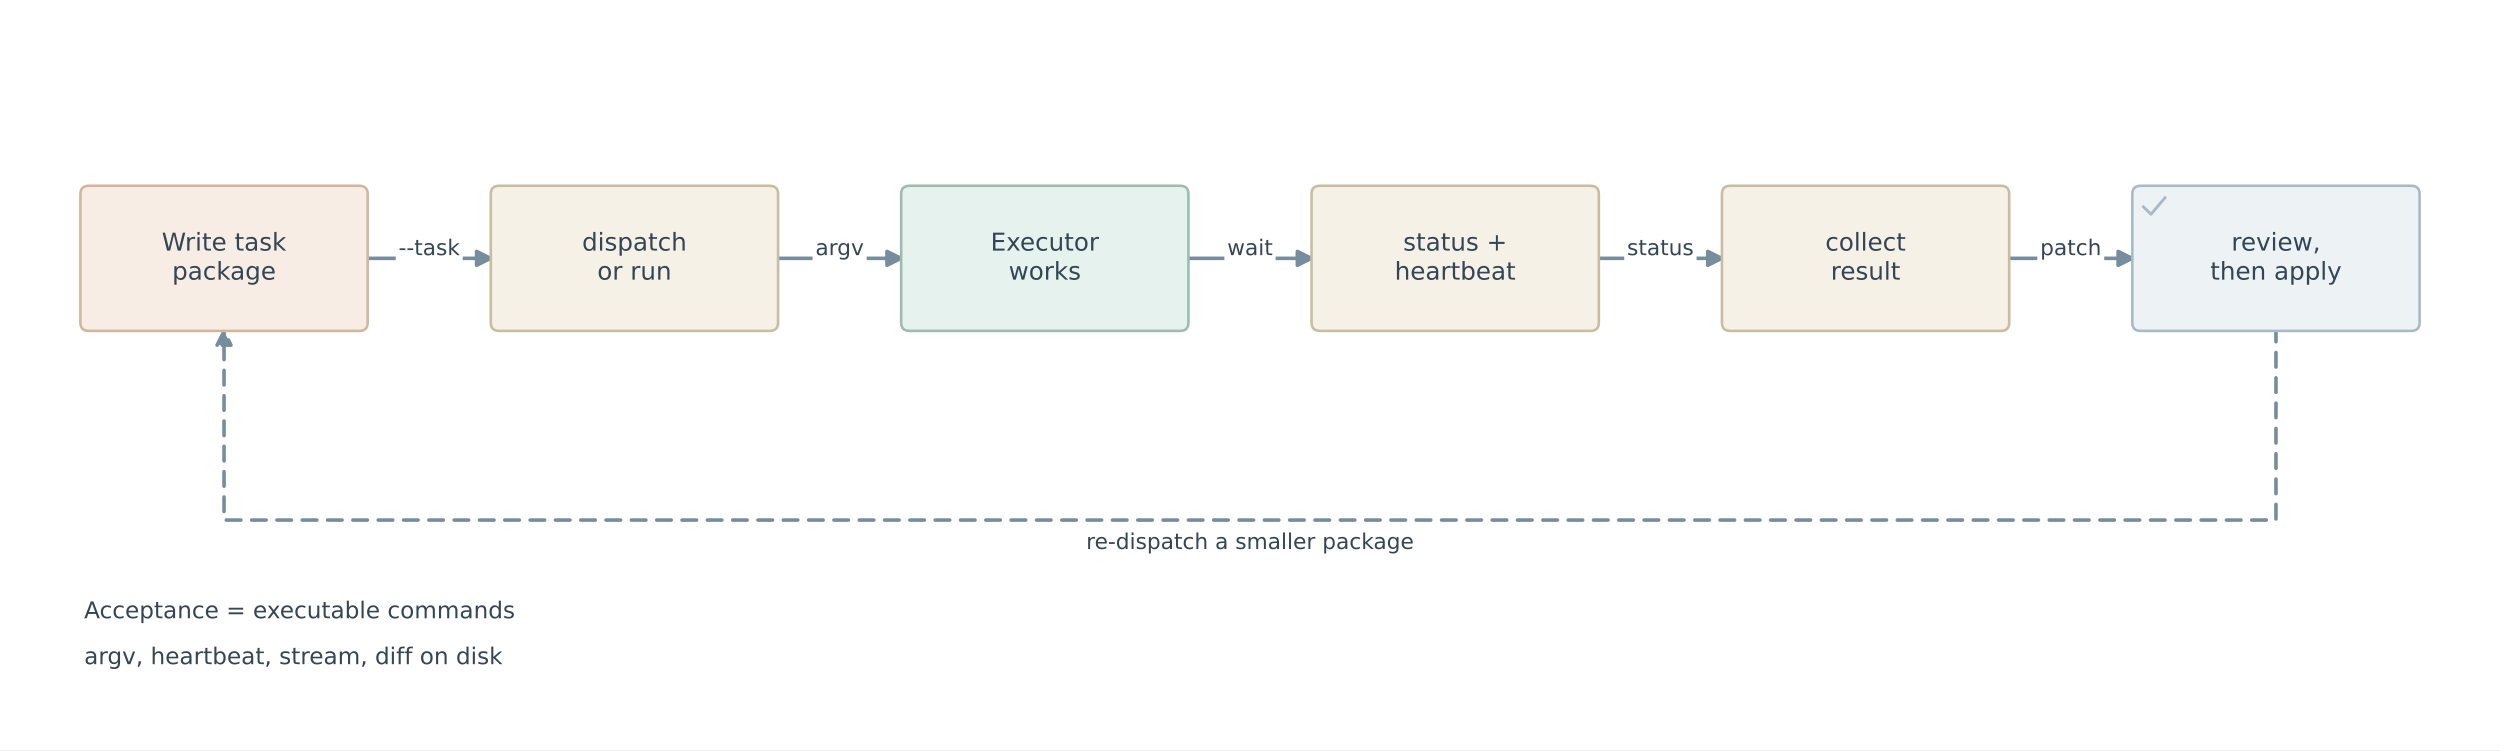
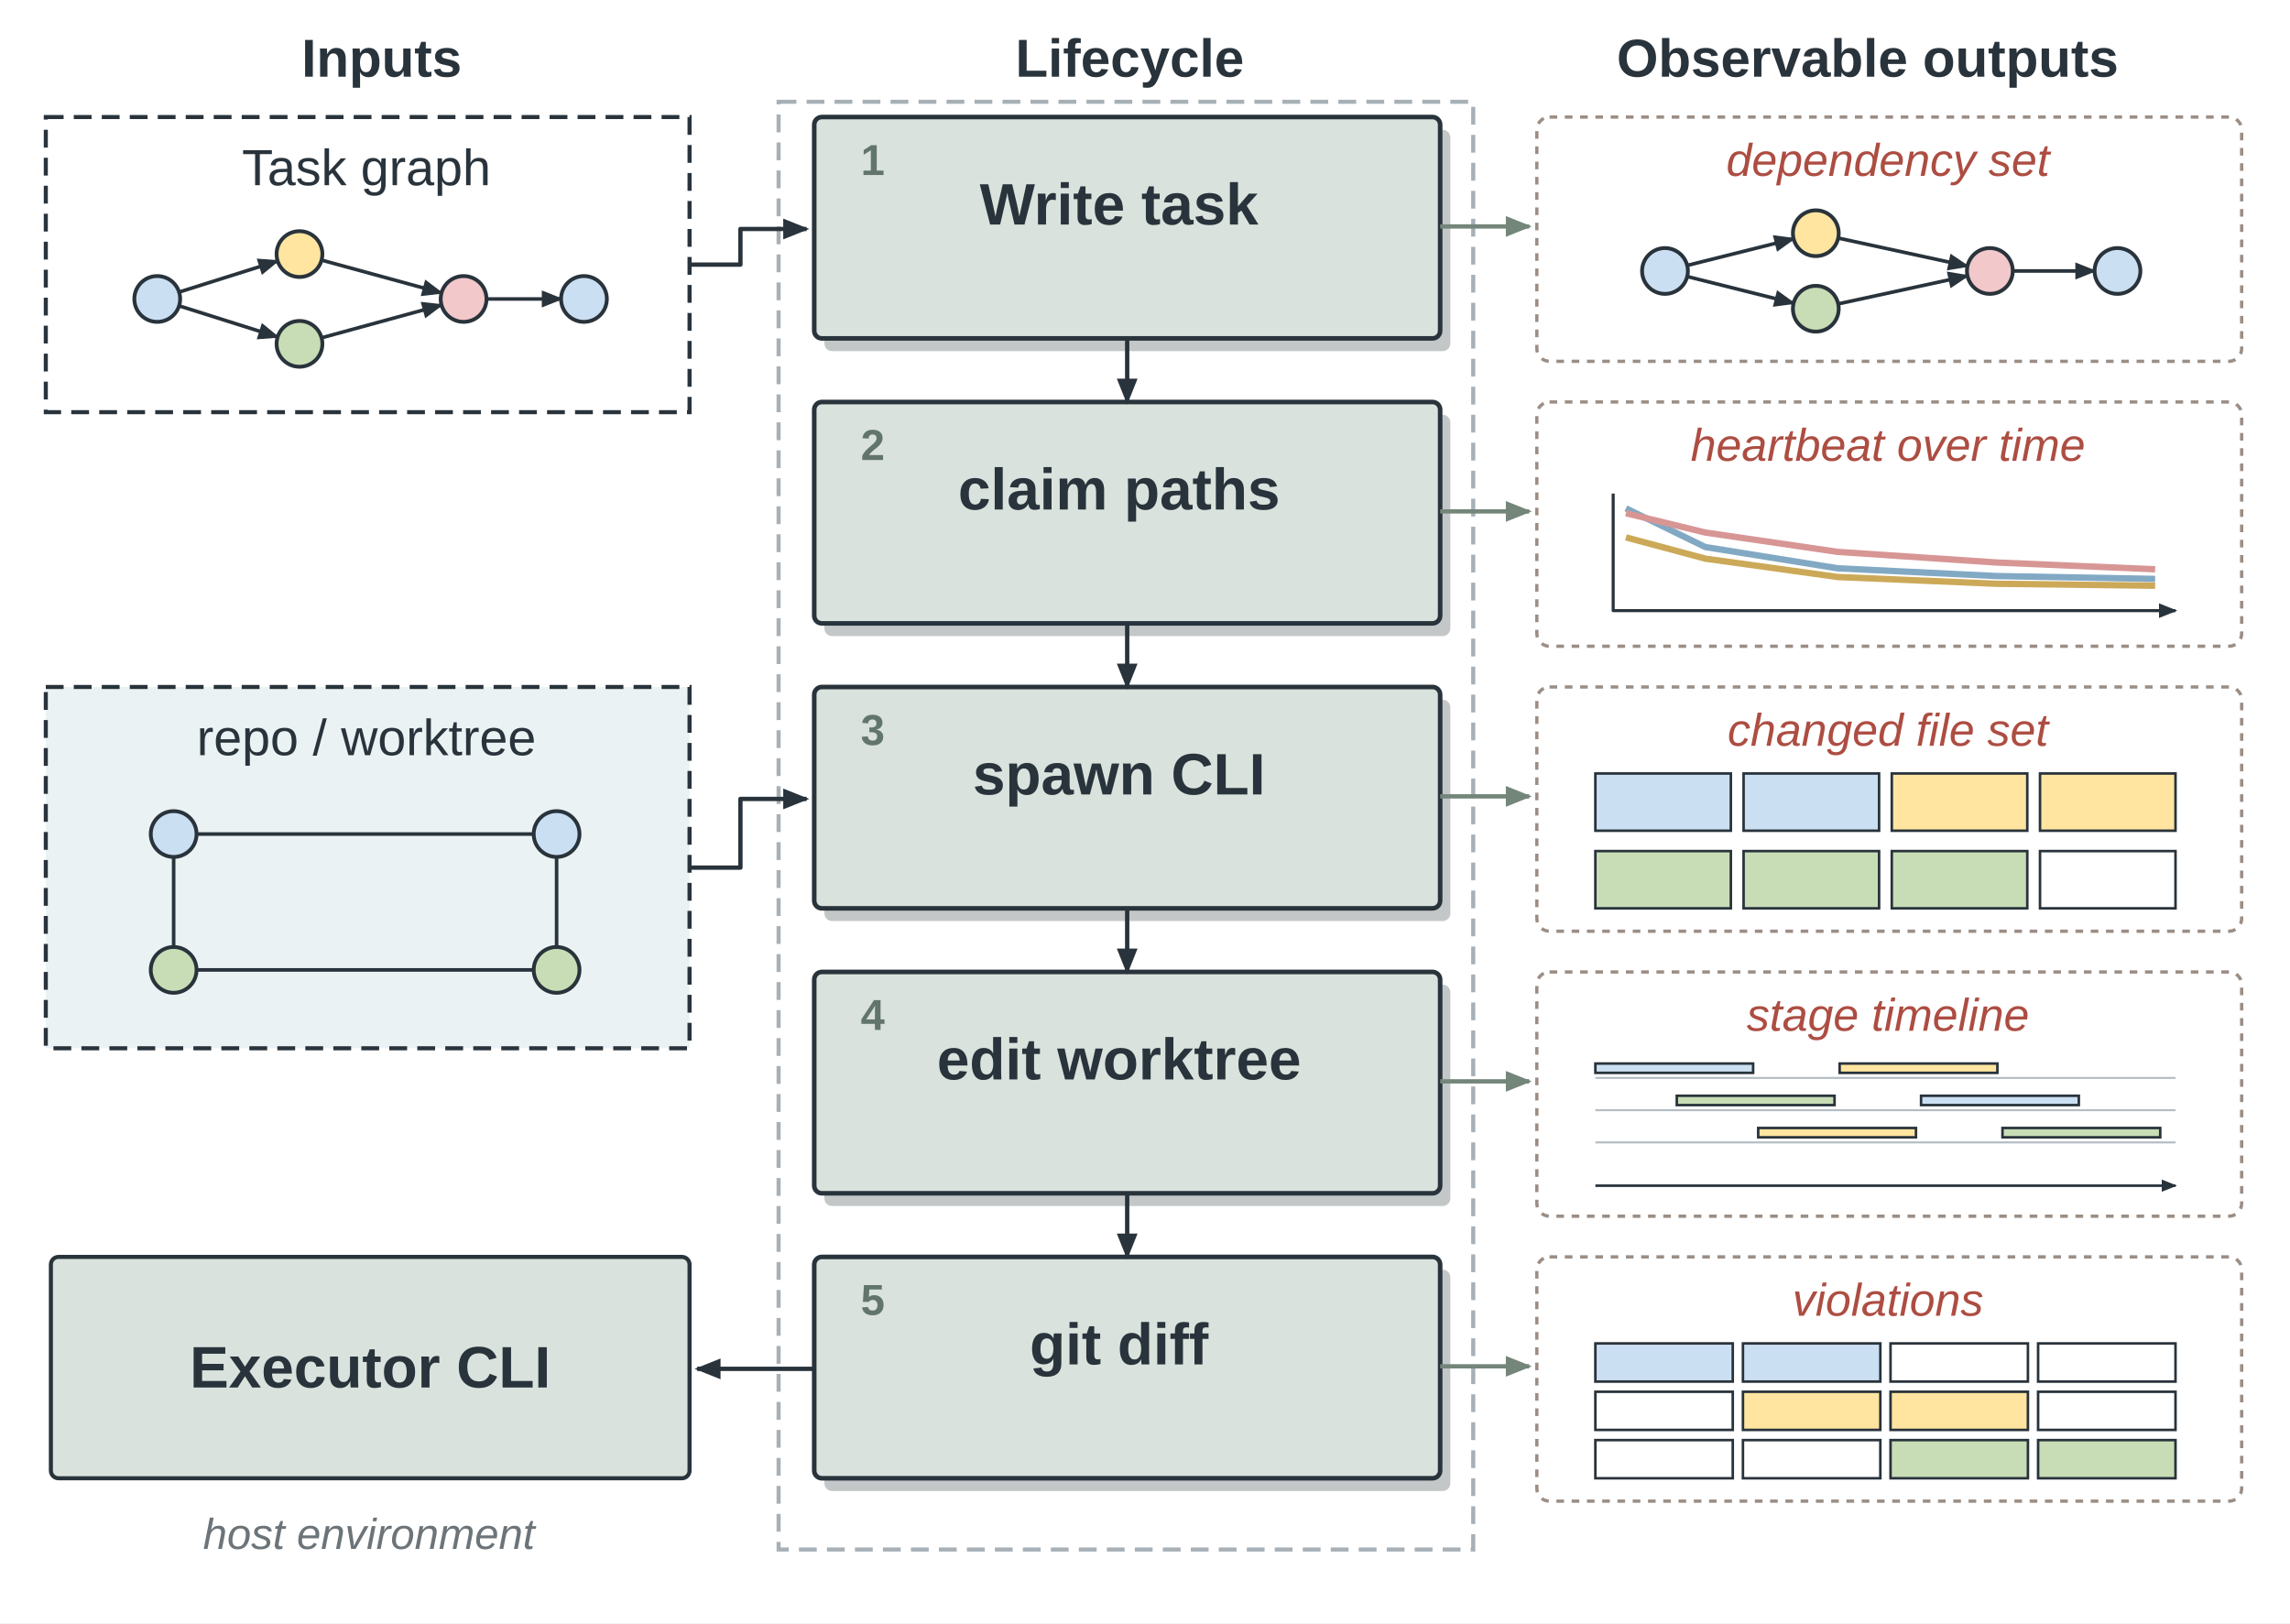
- <svg xmlns="http://www.w3.org/2000/svg" width="864pt" height="259.2pt" viewBox="0 0 864 259.2" version="1.1">
+ <svg xmlns="http://www.w3.org/2000/svg" viewBox="0 0 900 638" width="468pt" height="331.76pt" data-vivid-architecture="1" font-family="Arial, sans-serif" font-size="18" fill="#29333b">
  <defs>
-     <style type="text/css">*{stroke-linejoin: round; stroke-linecap: butt}</style>
+     <marker id="arrow-29333b" viewBox="0 0 10 8" refX="9" refY="4" markerWidth="6" markerHeight="5" orient="auto-start-reverse" markerUnits="strokeWidth">
+       <path d="M0 0 L10 4 L0 8 Z" fill="#29333b" />
+     </marker>
+     <marker id="arrow-74857a" viewBox="0 0 10 8" refX="9" refY="4" markerWidth="6" markerHeight="5" orient="auto-start-reverse" markerUnits="strokeWidth">
+       <path d="M0 0 L10 4 L0 8 Z" fill="#74857a" />
+     </marker>
  </defs>
-   <g id="figure_1">
-     <g id="patch_1">
-       <path d="M 0 259.2  L 864 259.2  L 864 0  L 0 0  z " style="fill: #ffffff" />
-     </g>
-     <g id="axes_1">
-       <g id="patch_2">
-         <path d="M 125.778 89.283  L 169.508 89.283  " clip-path="url(#pcefa4dbaf6)" style="fill: none; stroke: #758d9c; stroke-width: 1.25; stroke-linecap: round" />
-         <path d="M 164.708 86.883  L 169.508 89.283  L 164.708 91.683  z " clip-path="url(#pcefa4dbaf6)" style="fill: #758d9c; stroke: #758d9c; stroke-width: 1.25; stroke-linecap: round" />
-       </g>
-       <g id="patch_3">
-         <path d="M 267.607 89.283  L 311.337 89.283  " clip-path="url(#pcefa4dbaf6)" style="fill: none; stroke: #758d9c; stroke-width: 1.25; stroke-linecap: round" />
-         <path d="M 306.537 86.883  L 311.337 89.283  L 306.537 91.683  z " clip-path="url(#pcefa4dbaf6)" style="fill: #758d9c; stroke: #758d9c; stroke-width: 1.25; stroke-linecap: round" />
-       </g>
-       <g id="patch_4">
-         <path d="M 409.436 89.283  L 453.166 89.283  " clip-path="url(#pcefa4dbaf6)" style="fill: none; stroke: #758d9c; stroke-width: 1.25; stroke-linecap: round" />
-         <path d="M 448.366 86.883  L 453.166 89.283  L 448.366 91.683  z " clip-path="url(#pcefa4dbaf6)" style="fill: #758d9c; stroke: #758d9c; stroke-width: 1.25; stroke-linecap: round" />
-       </g>
-       <g id="patch_5">
-         <path d="M 551.265 89.283  L 594.995 89.283  " clip-path="url(#pcefa4dbaf6)" style="fill: none; stroke: #758d9c; stroke-width: 1.25; stroke-linecap: round" />
-         <path d="M 590.195 86.883  L 594.995 89.283  L 590.195 91.683  z " clip-path="url(#pcefa4dbaf6)" style="fill: #758d9c; stroke: #758d9c; stroke-width: 1.25; stroke-linecap: round" />
-       </g>
-       <g id="patch_6">
-         <path d="M 693.094 89.283  L 736.824 89.283  " clip-path="url(#pcefa4dbaf6)" style="fill: none; stroke: #758d9c; stroke-width: 1.25; stroke-linecap: round" />
-         <path d="M 732.024 86.883  L 736.824 89.283  L 732.024 91.683  z " clip-path="url(#pcefa4dbaf6)" style="fill: #758d9c; stroke: #758d9c; stroke-width: 1.25; stroke-linecap: round" />
-       </g>
-       <g id="patch_7">
-         <path d="M 786.572 113.084  L 786.572 179.729  L 77.428 179.729  L 77.428 114.482  " clip-path="url(#pcefa4dbaf6)" style="fill: none; stroke-dasharray: 5,3.75; stroke-dashoffset: 0; stroke: #758d9c; stroke-width: 1.25; stroke-linecap: round" />
-         <path d="M 75.028 119.282  L 77.428 114.482  L 79.828 119.282  z " clip-path="url(#pcefa4dbaf6)" style="fill: #758d9c; stroke-dasharray: 5,3.75; stroke-dashoffset: 0; stroke: #758d9c; stroke-width: 1.25; stroke-linecap: round" />
-       </g>
-       <g id="patch_8">
-         <path d="M 30.689 114.354  L 124.167 114.354  Q 127.068 114.354 127.068 111.498  L 127.068 67.068  Q 127.068 64.212 124.167 64.212  L 30.689 64.212  Q 27.788 64.212 27.788 67.068  L 27.788 111.498  Q 27.788 114.354 30.689 114.354  z " clip-path="url(#pcefa4dbaf6)" style="fill: #f8ede4; stroke: #d3b69e; stroke-width: 0.9; stroke-linejoin: miter" />
-       </g>
-       <g id="patch_9">
-         <path d="M 172.518 114.354  L 265.996 114.354  Q 268.897 114.354 268.897 111.498  L 268.897 67.068  Q 268.897 64.212 265.996 64.212  L 172.518 64.212  Q 169.616 64.212 169.616 67.068  L 169.616 111.498  Q 169.616 114.354 172.518 114.354  z " clip-path="url(#pcefa4dbaf6)" style="fill: #f6f1e6; stroke: #c9bd9f; stroke-width: 0.9; stroke-linejoin: miter" />
-       </g>
-       <g id="patch_10">
-         <path d="M 314.346 114.354  L 407.825 114.354  Q 410.726 114.354 410.726 111.498  L 410.726 67.068  Q 410.726 64.212 407.825 64.212  L 314.346 64.212  Q 311.445 64.212 311.445 67.068  L 311.445 111.498  Q 311.445 114.354 314.346 114.354  z " clip-path="url(#pcefa4dbaf6)" style="fill: #e6f2ee; stroke: #9dbcaf; stroke-width: 0.9; stroke-linejoin: miter" />
-       </g>
-       <g id="patch_11">
-         <path d="M 456.175 114.354  L 549.654 114.354  Q 552.555 114.354 552.555 111.498  L 552.555 67.068  Q 552.555 64.212 549.654 64.212  L 456.175 64.212  Q 453.274 64.212 453.274 67.068  L 453.274 111.498  Q 453.274 114.354 456.175 114.354  z " clip-path="url(#pcefa4dbaf6)" style="fill: #f6f1e6; stroke: #c9bd9f; stroke-width: 0.9; stroke-linejoin: miter" />
-       </g>
-       <g id="patch_12">
-         <path d="M 598.004 114.354  L 691.482 114.354  Q 694.384 114.354 694.384 111.498  L 694.384 67.068  Q 694.384 64.212 691.482 64.212  L 598.004 64.212  Q 595.103 64.212 595.103 67.068  L 595.103 111.498  Q 595.103 114.354 598.004 114.354  z " clip-path="url(#pcefa4dbaf6)" style="fill: #f6f1e6; stroke: #c9bd9f; stroke-width: 0.9; stroke-linejoin: miter" />
-       </g>
-       <g id="patch_13">
-         <path d="M 739.833 114.354  L 833.311 114.354  Q 836.212 114.354 836.212 111.498  L 836.212 67.068  Q 836.212 64.212 833.311 64.212  L 739.833 64.212  Q 736.932 64.212 736.932 67.068  L 736.932 111.498  Q 736.932 114.354 739.833 114.354  z " clip-path="url(#pcefa4dbaf6)" style="fill: #edf2f5; stroke: #a7bac7; stroke-width: 0.9; stroke-linejoin: miter" />
-       </g>
-       <g id="text_1">
-         <text style="font-size: 8px; font-family: 'DejaVu Sans'; text-anchor: start; fill: #344655" x="29.077" y="213.672" transform="rotate(-0 29.07692 213.6715)">Acceptance = executable commands</text>
-       </g>
-       <g id="text_2">
-         <text style="font-size: 8px; font-family: 'DejaVu Sans'; text-anchor: start; fill: #344655" x="29.077" y="229.539" transform="rotate(-0 29.07692 229.5392)">argv, heartbeat, stream, diff on disk</text>
-       </g>
-       <g id="text_3">
-         <g id="patch_14">
-           <path d="M 136.768 90.714  L 159.916 90.714  L 159.916 81.505  L 136.768 81.505  z " style="fill: #ffffff" />
-         </g>
-         <text style="font-size: 7.5px; font-family: 'DejaVu Sans'; text-anchor: middle; fill: #344655" x="148.342" y="88.179" transform="rotate(-0 148.3422 88.17876)">--task</text>
-       </g>
-       <g id="text_4">
-         <g id="patch_15">
-           <path d="M 280.822 90.714  L 299.52 90.714  L 299.52 81.505  L 280.822 81.505  z " style="fill: #ffffff" />
-         </g>
-         <text style="font-size: 7.5px; font-family: 'DejaVu Sans'; text-anchor: middle; fill: #344655" x="290.171" y="88.179" transform="rotate(-0 290.1711 88.17876)">argv</text>
-       </g>
-       <g id="text_5">
-         <g id="patch_16">
-           <path d="M 423.148 90.714  L 440.852 90.714  L 440.852 81.505  L 423.148 81.505  z " style="fill: #ffffff" />
-         </g>
-         <text style="font-size: 7.5px; font-family: 'DejaVu Sans'; text-anchor: middle; fill: #344655" x="432" y="88.179" transform="rotate(-0 432 88.17876)">wait</text>
-       </g>
-       <g id="text_6">
-         <g id="patch_17">
-           <path d="M 561.332 90.714  L 586.326 90.714  L 586.326 81.505  L 561.332 81.505  z " style="fill: #ffffff" />
-         </g>
-         <text style="font-size: 7.5px; font-family: 'DejaVu Sans'; text-anchor: middle; fill: #344655" x="573.829" y="88.179" transform="rotate(-0 573.8289 88.17876)">status</text>
-       </g>
-       <g id="text_7">
-         <g id="patch_18">
-           <path d="M 704.096 90.714  L 727.22 90.714  L 727.22 81.505  L 704.096 81.505  z " style="fill: #ffffff" />
-         </g>
-         <text style="font-size: 7.5px; font-family: 'DejaVu Sans'; text-anchor: middle; fill: #344655" x="715.658" y="88.179" transform="rotate(-0 715.6578 88.17876)">patch</text>
-       </g>
-       <g id="text_8">
-         <g id="patch_19">
-           <path d="M 374.401 192.267  L 489.599 192.267  L 489.599 183.058  L 374.401 183.058  z " style="fill: #ffffff" />
-         </g>
-         <text style="font-size: 7.5px; font-family: 'DejaVu Sans'; text-anchor: middle; fill: #344655" x="432" y="189.732" transform="rotate(-0 432 189.732)">re-dispatch a smaller package</text>
-       </g>
-       <g id="text_9">
-         <text style="font-size: 8.5px; font-family: 'DejaVu Sans'; fill: #344655" transform="translate(55.9114 86.61082)">Write task</text>
-         <text style="font-size: 8.5px; font-family: 'DejaVu Sans'; fill: #344655" transform="translate(59.48406 96.64566)">package</text>
-       </g>
-       <g id="text_10">
-         <text style="font-size: 8.5px; font-family: 'DejaVu Sans'; fill: #344655" transform="translate(201.1649 86.61082)">dispatch</text>
-         <text style="font-size: 8.5px; font-family: 'DejaVu Sans'; fill: #344655" transform="translate(206.4243 96.64566)">or run</text>
-       </g>
-       <g id="text_11">
-         <text style="font-size: 8.5px; font-family: 'DejaVu Sans'; fill: #344655" transform="translate(342.3583 86.61082)">Executor</text>
-         <text style="font-size: 8.5px; font-family: 'DejaVu Sans'; fill: #344655" transform="translate(348.5872 96.64566)">works</text>
-       </g>
-       <g id="text_12">
-         <text style="font-size: 8.5px; font-family: 'DejaVu Sans'; fill: #344655" transform="translate(484.9443 86.61082)">status +</text>
-         <text style="font-size: 8.5px; font-family: 'DejaVu Sans'; fill: #344655" transform="translate(482.0045 96.64566)">heartbeat</text>
-       </g>
-       <g id="text_13">
-         <text style="font-size: 8.5px; font-family: 'DejaVu Sans'; fill: #344655" transform="translate(630.8266 86.61082)">collect</text>
-         <text style="font-size: 8.5px; font-family: 'DejaVu Sans'; fill: #344655" transform="translate(632.7225 96.64566)">result</text>
-       </g>
-       <g id="line2d_1">
-         <path d="M 740.8 71.511  L 743.379 74.05  L 748.214 68.337  " clip-path="url(#pcefa4dbaf6)" style="fill: none; stroke: #a7bac7; stroke-linecap: square" />
-       </g>
-       <g id="text_14">
-         <text style="font-size: 8.5px; font-family: 'DejaVu Sans'; fill: #344655" transform="translate(771.168 86.61082)">review,</text>
-         <text style="font-size: 8.5px; font-family: 'DejaVu Sans'; fill: #344655" transform="translate(763.8567 96.64566)">then apply</text>
-       </g>
-     </g>
-   </g>
-   <defs>
-     <clipPath id="pcefa4dbaf6">
-       <rect x="12.96" y="5.184" width="838.08" height="247.536" />
-     </clipPath>
-   </defs>
+   <rect x="0" y="0" width="900" height="638" rx="0" fill="#ffffff" stroke="none" stroke-width="1.6" data-asset-key="e0001" />
+   <text x="150" y="30.14" font-size="21" text-anchor="middle" font-weight="bold" fill="#29333b" data-asset-key="e0002">
+     <tspan x="150" y="30.14">Inputs</tspan>
+   </text>
+   <text x="444" y="30.14" font-size="21" text-anchor="middle" font-weight="bold" fill="#29333b" data-asset-key="e0003">
+     <tspan x="444" y="30.14">Lifecycle</tspan>
+   </text>
+   <text x="734" y="30.14" font-size="21" text-anchor="middle" font-weight="bold" fill="#29333b" data-asset-key="e0004">
+     <tspan x="734" y="30.14">Observable outputs</tspan>
+   </text>
+   <g id="planner" data-role="region" data-bounds="306 40 273 569" data-vivid-part="planner">
+     <rect x="306" y="40" width="273" height="569" rx="0" fill="#ffffff" stroke="#a7b0b7" stroke-width="1.6" stroke-dasharray="7 4" data-asset-key="e0005" />
+     <g id="stage-0" data-role="component" data-bounds="320 46 250 92" data-vivid-part="stage-0">
+       <rect x="324" y="51" width="246" height="87" rx="3" fill="#c3c7c8" stroke="none" stroke-width="1.6" data-asset-key="e0006" />
+       <rect x="320" y="46" width="246" height="87" rx="3" fill="#d9e2dc" stroke="#29333b" stroke-width="1.8" data-asset-key="e0007" />
+       <text x="343" y="68.78" font-size="17" text-anchor="middle" font-weight="bold" fill="#62756c" data-asset-key="e0008">
+         <tspan x="343" y="68.78">1</tspan>
+       </text>
+       <text x="443" y="88.25" font-size="23" text-anchor="middle" font-weight="bold" fill="#29333b" data-text-box="336.0 63.86 214 60.279999999999994" data-asset-key="e0009">
+         <tspan x="443" y="88.25">Write task</tspan>
+         <tspan x="443" y="115.39" />
+       </text>
+     </g>
+     <g id="stage-1" data-role="component" data-bounds="320 158 250 92" data-vivid-part="stage-1">
+       <rect x="324" y="163" width="246" height="87" rx="3" fill="#c3c7c8" stroke="none" stroke-width="1.6" data-asset-key="e0010" />
+       <rect x="320" y="158" width="246" height="87" rx="3" fill="#d9e2dc" stroke="#29333b" stroke-width="1.8" data-asset-key="e0011" />
+       <text x="343" y="180.78" font-size="17" text-anchor="middle" font-weight="bold" fill="#62756c" data-asset-key="e0012">
+         <tspan x="343" y="180.78">2</tspan>
+       </text>
+       <text x="443" y="200.25" font-size="23" text-anchor="middle" font-weight="bold" fill="#29333b" data-text-box="336.0 175.86 214 60.279999999999994" data-asset-key="e0013">
+         <tspan x="443" y="200.25">claim paths</tspan>
+         <tspan x="443" y="227.39" />
+       </text>
+     </g>
+     <path d="M 443 133 L 443 158" fill="none" stroke="#29333b" stroke-width="1.7" marker-end="url(#arrow-29333b)" stroke-linejoin="round" id="stage-link-1" data-from="stage-0" data-to="stage-1" data-asset-key="e0014" />
+     <g id="stage-2" data-role="component" data-bounds="320 270 250 92" data-vivid-part="stage-2">
+       <rect x="324" y="275" width="246" height="87" rx="3" fill="#c3c7c8" stroke="none" stroke-width="1.6" data-asset-key="e0015" />
+       <rect x="320" y="270" width="246" height="87" rx="3" fill="#d9e2dc" stroke="#29333b" stroke-width="1.8" data-asset-key="e0016" />
+       <text x="343" y="292.78" font-size="17" text-anchor="middle" font-weight="bold" fill="#62756c" data-asset-key="e0017">
+         <tspan x="343" y="292.78">3</tspan>
+       </text>
+       <text x="443" y="312.25" font-size="23" text-anchor="middle" font-weight="bold" fill="#29333b" data-text-box="336.0 287.86 214 60.279999999999994" data-asset-key="e0018">
+         <tspan x="443" y="312.25">spawn CLI</tspan>
+         <tspan x="443" y="339.39" />
+       </text>
+     </g>
+     <path d="M 443 245 L 443 270" fill="none" stroke="#29333b" stroke-width="1.7" marker-end="url(#arrow-29333b)" stroke-linejoin="round" id="stage-link-2" data-from="stage-1" data-to="stage-2" data-asset-key="e0019" />
+     <g id="stage-3" data-role="component" data-bounds="320 382 250 92" data-vivid-part="stage-3">
+       <rect x="324" y="387" width="246" height="87" rx="3" fill="#c3c7c8" stroke="none" stroke-width="1.6" data-asset-key="e0020" />
+       <rect x="320" y="382" width="246" height="87" rx="3" fill="#d9e2dc" stroke="#29333b" stroke-width="1.8" data-asset-key="e0021" />
+       <text x="343" y="404.78" font-size="17" text-anchor="middle" font-weight="bold" fill="#62756c" data-asset-key="e0022">
+         <tspan x="343" y="404.78">4</tspan>
+       </text>
+       <text x="443" y="424.25" font-size="23" text-anchor="middle" font-weight="bold" fill="#29333b" data-text-box="336.0 399.86 214 60.279999999999994" data-asset-key="e0023">
+         <tspan x="443" y="424.25">edit worktree</tspan>
+         <tspan x="443" y="451.39" />
+       </text>
+     </g>
+     <path d="M 443 357 L 443 382" fill="none" stroke="#29333b" stroke-width="1.7" marker-end="url(#arrow-29333b)" stroke-linejoin="round" id="stage-link-3" data-from="stage-2" data-to="stage-3" data-asset-key="e0024" />
+     <g id="stage-4" data-role="component" data-bounds="320 494 250 92" data-vivid-part="stage-4">
+       <rect x="324" y="499" width="246" height="87" rx="3" fill="#c3c7c8" stroke="none" stroke-width="1.6" data-asset-key="e0025" />
+       <rect x="320" y="494" width="246" height="87" rx="3" fill="#d9e2dc" stroke="#29333b" stroke-width="1.8" data-asset-key="e0026" />
+       <text x="343" y="516.78" font-size="17" text-anchor="middle" font-weight="bold" fill="#62756c" data-asset-key="e0027">
+         <tspan x="343" y="516.78">5</tspan>
+       </text>
+       <text x="443" y="536.25" font-size="23" text-anchor="middle" font-weight="bold" fill="#29333b" data-text-box="336.0 511.86 214 60.279999999999994" data-asset-key="e0028">
+         <tspan x="443" y="536.25">git diff</tspan>
+         <tspan x="443" y="563.39" />
+       </text>
+     </g>
+     <path d="M 443 469 L 443 494" fill="none" stroke="#29333b" stroke-width="1.7" marker-end="url(#arrow-29333b)" stroke-linejoin="round" id="stage-link-4" data-from="stage-3" data-to="stage-4" data-asset-key="e0029" />
+   </g>
+   <g id="artifact-0" data-role="object" data-bounds="604 46 277 96" data-vivid-part="artifact-0">
+     <rect x="604" y="46" width="277" height="96" rx="5" fill="#ffffff" stroke="#9b8e85" stroke-width="1.3" stroke-dasharray="3 3" data-asset-key="e0030" />
+     <text x="742" y="69.12" font-size="18" text-anchor="middle" font-weight="normal" fill="#ad4d42" font-style="italic" data-text-box="615.0 49.38 254 27.24" data-asset-key="e0031">
+       <tspan x="742" y="69.12">dependency set</tspan>
+     </text>
+     <g id="artifact-glyph-0" data-role="object" data-bounds="627 80 228 53" data-vivid-part="artifact-glyph-0">
+       <path d="M 663.091 104.314 L 704.909 93.846" fill="none" stroke="#29333b" stroke-width="1.4" marker-end="url(#arrow-29333b)" stroke-linejoin="round" data-asset-key="e0032" />
+       <path d="M 663.091 108.686 L 704.909 119.154" fill="none" stroke="#29333b" stroke-width="1.4" marker-end="url(#arrow-29333b)" stroke-linejoin="round" data-asset-key="e0033" />
+       <path d="M 722.435 93.568 L 773.245 104.592" fill="none" stroke="#29333b" stroke-width="1.4" marker-end="url(#arrow-29333b)" stroke-linejoin="round" data-asset-key="e0034" />
+       <path d="M 722.435 119.432 L 773.245 108.408" fill="none" stroke="#29333b" stroke-width="1.4" marker-end="url(#arrow-29333b)" stroke-linejoin="round" data-asset-key="e0035" />
+       <path d="M 791.04 106.5 L 823.2 106.5" fill="none" stroke="#29333b" stroke-width="1.4" marker-end="url(#arrow-29333b)" stroke-linejoin="round" data-asset-key="e0036" />
+       <circle cx="654.36" cy="106.5" r="9" fill="#cbdff3" stroke="#29333b" stroke-width="1.5" data-asset-key="e0037" />
+       <circle cx="713.64" cy="91.66" r="9" fill="#ffe5a0" stroke="#29333b" stroke-width="1.5" data-asset-key="e0038" />
+       <circle cx="713.64" cy="121.34" r="9" fill="#c8ddb6" stroke="#29333b" stroke-width="1.5" data-asset-key="e0039" />
+       <circle cx="782.04" cy="106.5" r="9" fill="#f2c8cb" stroke="#29333b" stroke-width="1.5" data-asset-key="e0040" />
+       <circle cx="832.2" cy="106.5" r="9" fill="#cbdff3" stroke="#29333b" stroke-width="1.5" data-asset-key="e0041" />
+     </g>
+   </g>
+   <path d="M 566 89 L 601 89" fill="none" stroke="#74857a" stroke-width="1.7" marker-end="url(#arrow-74857a)" stroke-linejoin="round" id="artifact-link-0" data-from="stage-0" data-to="artifact-0" data-asset-key="e0042" />
+   <g id="artifact-1" data-role="object" data-bounds="604 158 277 96" data-vivid-part="artifact-1">
+     <rect x="604" y="158" width="277" height="96" rx="5" fill="#ffffff" stroke="#9b8e85" stroke-width="1.3" stroke-dasharray="3 3" data-asset-key="e0043" />
+     <text x="742" y="181.12" font-size="18" text-anchor="middle" font-weight="normal" fill="#ad4d42" font-style="italic" data-text-box="615.0 161.38 254 27.24" data-asset-key="e0044">
+       <tspan x="742" y="181.12">heartbeat over time</tspan>
+     </text>
+     <g id="artifact-glyph-1" data-role="object" data-bounds="627 192 228 53" data-vivid-part="artifact-glyph-1">
+       <path d="M 634 194 L 634 240 L 855 240" fill="none" stroke="#29333b" stroke-width="1.2" marker-end="url(#arrow-29333b)" stroke-linejoin="round" data-asset-key="e0045" />
+       <path d="M 639 199.8 L 670.2 215 L 722.2 223.36 L 784.6 226.4 L 847 227.54" fill="none" stroke="#82a9c4" stroke-width="2.5" stroke-linejoin="round" data-asset-key="e0046" />
+       <path d="M 639 201.7 L 670.2 209.3 L 722.2 216.9 L 784.6 221.08 L 847 223.74" fill="none" stroke="#d79694" stroke-width="2.5" stroke-linejoin="round" data-asset-key="e0047" />
+       <path d="M 639 211.2 L 670.2 219.56 L 722.2 226.78 L 784.6 229.44 L 847 230.2" fill="none" stroke="#cca958" stroke-width="2.5" stroke-linejoin="round" data-asset-key="e0048" />
+     </g>
+   </g>
+   <path d="M 566 201 L 601 201" fill="none" stroke="#74857a" stroke-width="1.7" marker-end="url(#arrow-74857a)" stroke-linejoin="round" id="artifact-link-1" data-from="stage-1" data-to="artifact-1" data-asset-key="e0049" />
+   <g id="artifact-2" data-role="object" data-bounds="604 270 277 96" data-vivid-part="artifact-2">
+     <rect x="604" y="270" width="277" height="96" rx="5" fill="#ffffff" stroke="#9b8e85" stroke-width="1.3" stroke-dasharray="3 3" data-asset-key="e0050" />
+     <text x="742" y="293.12" font-size="18" text-anchor="middle" font-weight="normal" fill="#ad4d42" font-style="italic" data-text-box="615.0 273.38 254 27.24" data-asset-key="e0051">
+       <tspan x="742" y="293.12">changed file set</tspan>
+     </text>
+     <g id="artifact-glyph-2" data-role="object" data-bounds="627 304 228 53" data-vivid-part="artifact-glyph-2">
+       <rect x="627.0" y="304.0" width="53.25" height="22.5" rx="0" fill="#cbdff3" stroke="#29333b" stroke-width="1" data-asset-key="e0052" />
+       <rect x="685.25" y="304.0" width="53.25" height="22.5" rx="0" fill="#cbdff3" stroke="#29333b" stroke-width="1" data-asset-key="e0053" />
+       <rect x="743.5" y="304.0" width="53.25" height="22.5" rx="0" fill="#ffe5a0" stroke="#29333b" stroke-width="1" data-asset-key="e0054" />
+       <rect x="801.75" y="304.0" width="53.25" height="22.5" rx="0" fill="#ffe5a0" stroke="#29333b" stroke-width="1" data-asset-key="e0055" />
+       <rect x="627.0" y="334.5" width="53.25" height="22.5" rx="0" fill="#c8ddb6" stroke="#29333b" stroke-width="1" data-asset-key="e0056" />
+       <rect x="685.25" y="334.5" width="53.25" height="22.5" rx="0" fill="#c8ddb6" stroke="#29333b" stroke-width="1" data-asset-key="e0057" />
+       <rect x="743.5" y="334.5" width="53.25" height="22.5" rx="0" fill="#c8ddb6" stroke="#29333b" stroke-width="1" data-asset-key="e0058" />
+       <rect x="801.75" y="334.5" width="53.25" height="22.5" rx="0" fill="#ffffff" stroke="#29333b" stroke-width="1" data-asset-key="e0059" />
+     </g>
+   </g>
+   <path d="M 566 313 L 601 313" fill="none" stroke="#74857a" stroke-width="1.7" marker-end="url(#arrow-74857a)" stroke-linejoin="round" id="artifact-link-2" data-from="stage-2" data-to="artifact-2" data-asset-key="e0060" />
+   <g id="artifact-3" data-role="object" data-bounds="604 382 277 96" data-vivid-part="artifact-3">
+     <rect x="604" y="382" width="277" height="96" rx="5" fill="#ffffff" stroke="#9b8e85" stroke-width="1.3" stroke-dasharray="3 3" data-asset-key="e0061" />
+     <text x="742" y="405.12" font-size="18" text-anchor="middle" font-weight="normal" fill="#ad4d42" font-style="italic" data-text-box="615.0 385.38 254 27.24" data-asset-key="e0062">
+       <tspan x="742" y="405.12">stage timeline</tspan>
+     </text>
+     <g id="artifact-glyph-3" data-role="object" data-bounds="627 416 228 53" data-vivid-part="artifact-glyph-3">
+       <path d="M 627 423.667 L 855 423.667" fill="none" stroke="#b3bdc4" stroke-width="0.8" stroke-linejoin="round" data-asset-key="e0063" />
+       <rect x="627.0" y="418.0" width="62.0" height="3.667" rx="0" fill="#cbdff3" stroke="#29333b" stroke-width="1" data-asset-key="e0064" />
+       <rect x="723.0" y="418.0" width="62.0" height="3.667" rx="0" fill="#ffe5a0" stroke="#29333b" stroke-width="1" data-asset-key="e0065" />
+       <path d="M 627 436.333 L 855 436.333" fill="none" stroke="#b3bdc4" stroke-width="0.8" stroke-linejoin="round" data-asset-key="e0066" />
+       <rect x="659.0" y="430.667" width="62.0" height="3.667" rx="0" fill="#c8ddb6" stroke="#29333b" stroke-width="1" data-asset-key="e0067" />
+       <rect x="755.0" y="430.667" width="62.0" height="3.667" rx="0" fill="#cbdff3" stroke="#29333b" stroke-width="1" data-asset-key="e0068" />
+       <path d="M 627 449 L 855 449" fill="none" stroke="#b3bdc4" stroke-width="0.8" stroke-linejoin="round" data-asset-key="e0069" />
+       <rect x="691.0" y="443.333" width="62.0" height="3.667" rx="0" fill="#ffe5a0" stroke="#29333b" stroke-width="1" data-asset-key="e0070" />
+       <rect x="787.0" y="443.333" width="62.0" height="3.667" rx="0" fill="#c8ddb6" stroke="#29333b" stroke-width="1" data-asset-key="e0071" />
+       <path d="M 627 466 L 855 466" fill="none" stroke="#29333b" stroke-width="1" marker-end="url(#arrow-29333b)" stroke-linejoin="round" data-asset-key="e0072" />
+     </g>
+   </g>
+   <path d="M 566 425 L 601 425" fill="none" stroke="#74857a" stroke-width="1.7" marker-end="url(#arrow-74857a)" stroke-linejoin="round" id="artifact-link-3" data-from="stage-3" data-to="artifact-3" data-asset-key="e0073" />
+   <g id="artifact-4" data-role="object" data-bounds="604 494 277 96" data-vivid-part="artifact-4">
+     <rect x="604" y="494" width="277" height="96" rx="5" fill="#ffffff" stroke="#9b8e85" stroke-width="1.3" stroke-dasharray="3 3" data-asset-key="e0074" />
+     <text x="742" y="517.12" font-size="18" text-anchor="middle" font-weight="normal" fill="#ad4d42" font-style="italic" data-text-box="615.0 497.38 254 27.24" data-asset-key="e0075">
+       <tspan x="742" y="517.12">violations</tspan>
+     </text>
+     <g id="artifact-glyph-4" data-role="object" data-bounds="627 528 228 53" data-vivid-part="artifact-glyph-4">
+       <rect x="627.0" y="528.0" width="54.0" height="15.0" rx="0" fill="#cbdff3" stroke="#29333b" stroke-width="1" data-asset-key="e0076" />
+       <rect x="685.0" y="528.0" width="54.0" height="15.0" rx="0" fill="#cbdff3" stroke="#29333b" stroke-width="1" data-asset-key="e0077" />
+       <rect x="743.0" y="528.0" width="54.0" height="15.0" rx="0" fill="#ffffff" stroke="#29333b" stroke-width="1" data-asset-key="e0078" />
+       <rect x="801.0" y="528.0" width="54.0" height="15.0" rx="0" fill="#ffffff" stroke="#29333b" stroke-width="1" data-asset-key="e0079" />
+       <rect x="627.0" y="547.0" width="54.0" height="15.0" rx="0" fill="#ffffff" stroke="#29333b" stroke-width="1" data-asset-key="e0080" />
+       <rect x="685.0" y="547.0" width="54.0" height="15.0" rx="0" fill="#ffe5a0" stroke="#29333b" stroke-width="1" data-asset-key="e0081" />
+       <rect x="743.0" y="547.0" width="54.0" height="15.0" rx="0" fill="#ffe5a0" stroke="#29333b" stroke-width="1" data-asset-key="e0082" />
+       <rect x="801.0" y="547.0" width="54.0" height="15.0" rx="0" fill="#ffffff" stroke="#29333b" stroke-width="1" data-asset-key="e0083" />
+       <rect x="627.0" y="566.0" width="54.0" height="15.0" rx="0" fill="#ffffff" stroke="#29333b" stroke-width="1" data-asset-key="e0084" />
+       <rect x="685.0" y="566.0" width="54.0" height="15.0" rx="0" fill="#ffffff" stroke="#29333b" stroke-width="1" data-asset-key="e0085" />
+       <rect x="743.0" y="566.0" width="54.0" height="15.0" rx="0" fill="#c8ddb6" stroke="#29333b" stroke-width="1" data-asset-key="e0086" />
+       <rect x="801.0" y="566.0" width="54.0" height="15.0" rx="0" fill="#c8ddb6" stroke="#29333b" stroke-width="1" data-asset-key="e0087" />
+     </g>
+   </g>
+   <path d="M 566 537 L 601 537" fill="none" stroke="#74857a" stroke-width="1.7" marker-end="url(#arrow-74857a)" stroke-linejoin="round" id="artifact-link-4" data-from="stage-4" data-to="artifact-4" data-asset-key="e0088" />
+   <g id="input-0" data-role="object" data-bounds="18 46 253 116" data-vivid-part="input-0">
+     <rect x="18" y="46" width="253" height="116" rx="0" fill="#ffffff" stroke="#29333b" stroke-width="1.6" stroke-dasharray="7 4" data-asset-key="e0089" />
+     <text x="144" y="72.8" font-size="20" text-anchor="middle" font-weight="normal" fill="#29333b" data-text-box="29.0 51.2 230 29.599999999999998" data-asset-key="e0090">
+       <tspan x="144" y="72.8">Task graph</tspan>
+     </text>
+     <g id="input-glyph-0" data-role="object" data-bounds="36 86 215 63" data-vivid-part="input-glyph-0">
+       <path d="M 70.383 114.792 L 109.117 102.568" fill="none" stroke="#29333b" stroke-width="1.4" marker-end="url(#arrow-29333b)" stroke-linejoin="round" data-asset-key="e0091" />
+       <path d="M 70.383 120.208 L 109.117 132.432" fill="none" stroke="#29333b" stroke-width="1.4" marker-end="url(#arrow-29333b)" stroke-linejoin="round" data-asset-key="e0092" />
+       <path d="M 126.381 102.234 L 173.519 115.126" fill="none" stroke="#29333b" stroke-width="1.4" marker-end="url(#arrow-29333b)" stroke-linejoin="round" data-asset-key="e0093" />
+       <path d="M 126.381 132.766 L 173.519 119.874" fill="none" stroke="#29333b" stroke-width="1.4" marker-end="url(#arrow-29333b)" stroke-linejoin="round" data-asset-key="e0094" />
+       <path d="M 191.2 117.5 L 220.5 117.5" fill="none" stroke="#29333b" stroke-width="1.4" marker-end="url(#arrow-29333b)" stroke-linejoin="round" data-asset-key="e0095" />
+       <circle cx="61.8" cy="117.5" r="9" fill="#cbdff3" stroke="#29333b" stroke-width="1.5" data-asset-key="e0096" />
+       <circle cx="117.7" cy="99.86" r="9" fill="#ffe5a0" stroke="#29333b" stroke-width="1.5" data-asset-key="e0097" />
+       <circle cx="117.7" cy="135.14" r="9" fill="#c8ddb6" stroke="#29333b" stroke-width="1.5" data-asset-key="e0098" />
+       <circle cx="182.2" cy="117.5" r="9" fill="#f2c8cb" stroke="#29333b" stroke-width="1.5" data-asset-key="e0099" />
+       <circle cx="229.5" cy="117.5" r="9" fill="#cbdff3" stroke="#29333b" stroke-width="1.5" data-asset-key="e0100" />
+     </g>
+   </g>
+   <path d="M 271 104 L 291 104 L 291 90 L 317 90" fill="none" stroke="#29333b" stroke-width="1.7" marker-end="url(#arrow-29333b)" stroke-linejoin="round" id="input-link-0" data-from="input-0" data-to="stage-0" data-asset-key="e0101" />
+   <g id="input-1" data-role="object" data-bounds="18 270 253 142" data-vivid-part="input-1">
+     <rect x="18" y="270" width="253" height="142" rx="0" fill="#eaf2f3" stroke="#29333b" stroke-width="1.6" stroke-dasharray="7 4" data-asset-key="e0102" />
+     <text x="144" y="296.8" font-size="20" text-anchor="middle" font-weight="normal" fill="#29333b" data-text-box="29.0 275.2 230 29.599999999999998" data-asset-key="e0103">
+       <tspan x="144" y="296.8">repo / worktree</tspan>
+     </text>
+     <g id="input-glyph-1" data-role="object" data-bounds="36 310 215 89" data-vivid-part="input-glyph-1">
+       <path d="M 77.25 327.8 L 209.75 327.8" fill="none" stroke="#29333b" stroke-width="1.4" stroke-linejoin="round" data-asset-key="e0104" />
+       <path d="M 68.25 336.8 L 68.25 372.2" fill="none" stroke="#29333b" stroke-width="1.4" stroke-linejoin="round" data-asset-key="e0105" />
+       <path d="M 218.75 336.8 L 218.75 372.2" fill="none" stroke="#29333b" stroke-width="1.4" stroke-linejoin="round" data-asset-key="e0106" />
+       <path d="M 77.25 381.2 L 209.75 381.2" fill="none" stroke="#29333b" stroke-width="1.4" stroke-linejoin="round" data-asset-key="e0107" />
+       <circle cx="68.25" cy="327.8" r="9" fill="#cbdff3" stroke="#29333b" stroke-width="1.5" data-asset-key="e0108" />
+       <circle cx="218.75" cy="327.8" r="9" fill="#cbdff3" stroke="#29333b" stroke-width="1.5" data-asset-key="e0109" />
+       <circle cx="68.25" cy="381.2" r="9" fill="#c8ddb6" stroke="#29333b" stroke-width="1.5" data-asset-key="e0110" />
+       <circle cx="218.75" cy="381.2" r="9" fill="#c8ddb6" stroke="#29333b" stroke-width="1.5" data-asset-key="e0111" />
+     </g>
+   </g>
+   <path d="M 271 341 L 291 341 L 291 314 L 317 314" fill="none" stroke="#29333b" stroke-width="1.7" marker-end="url(#arrow-29333b)" stroke-linejoin="round" id="input-link-1" data-from="input-1" data-to="stage-2" data-asset-key="e0112" />
+   <g id="runtime" data-role="component" data-bounds="20 494 251 87" data-vivid-part="runtime">
+     <rect x="20" y="494" width="251" height="87" rx="3" fill="#d9e2dc" stroke="#29333b" stroke-width="1.6" data-asset-key="e0113" />
+     <text x="145.5" y="545.32" font-size="23" text-anchor="middle" font-weight="bold" fill="#29333b" data-text-box="27.0 520.93 237 33.14" data-asset-key="e0114">
+       <tspan x="145.5" y="545.32">Executor CLI</tspan>
+     </text>
+   </g>
+   <path d="M 320 538 L 274 538" fill="none" stroke="#29333b" stroke-width="1.7" marker-end="url(#arrow-29333b)" stroke-linejoin="round" id="execution" data-from="stage-4" data-to="runtime" data-asset-key="e0115" />
+   <text x="145" y="608.78" font-size="17" text-anchor="middle" font-weight="normal" fill="#6c7479" font-style="italic" data-asset-key="e0116">
+     <tspan x="145" y="608.78">host environment</tspan>
+   </text>
</svg>
